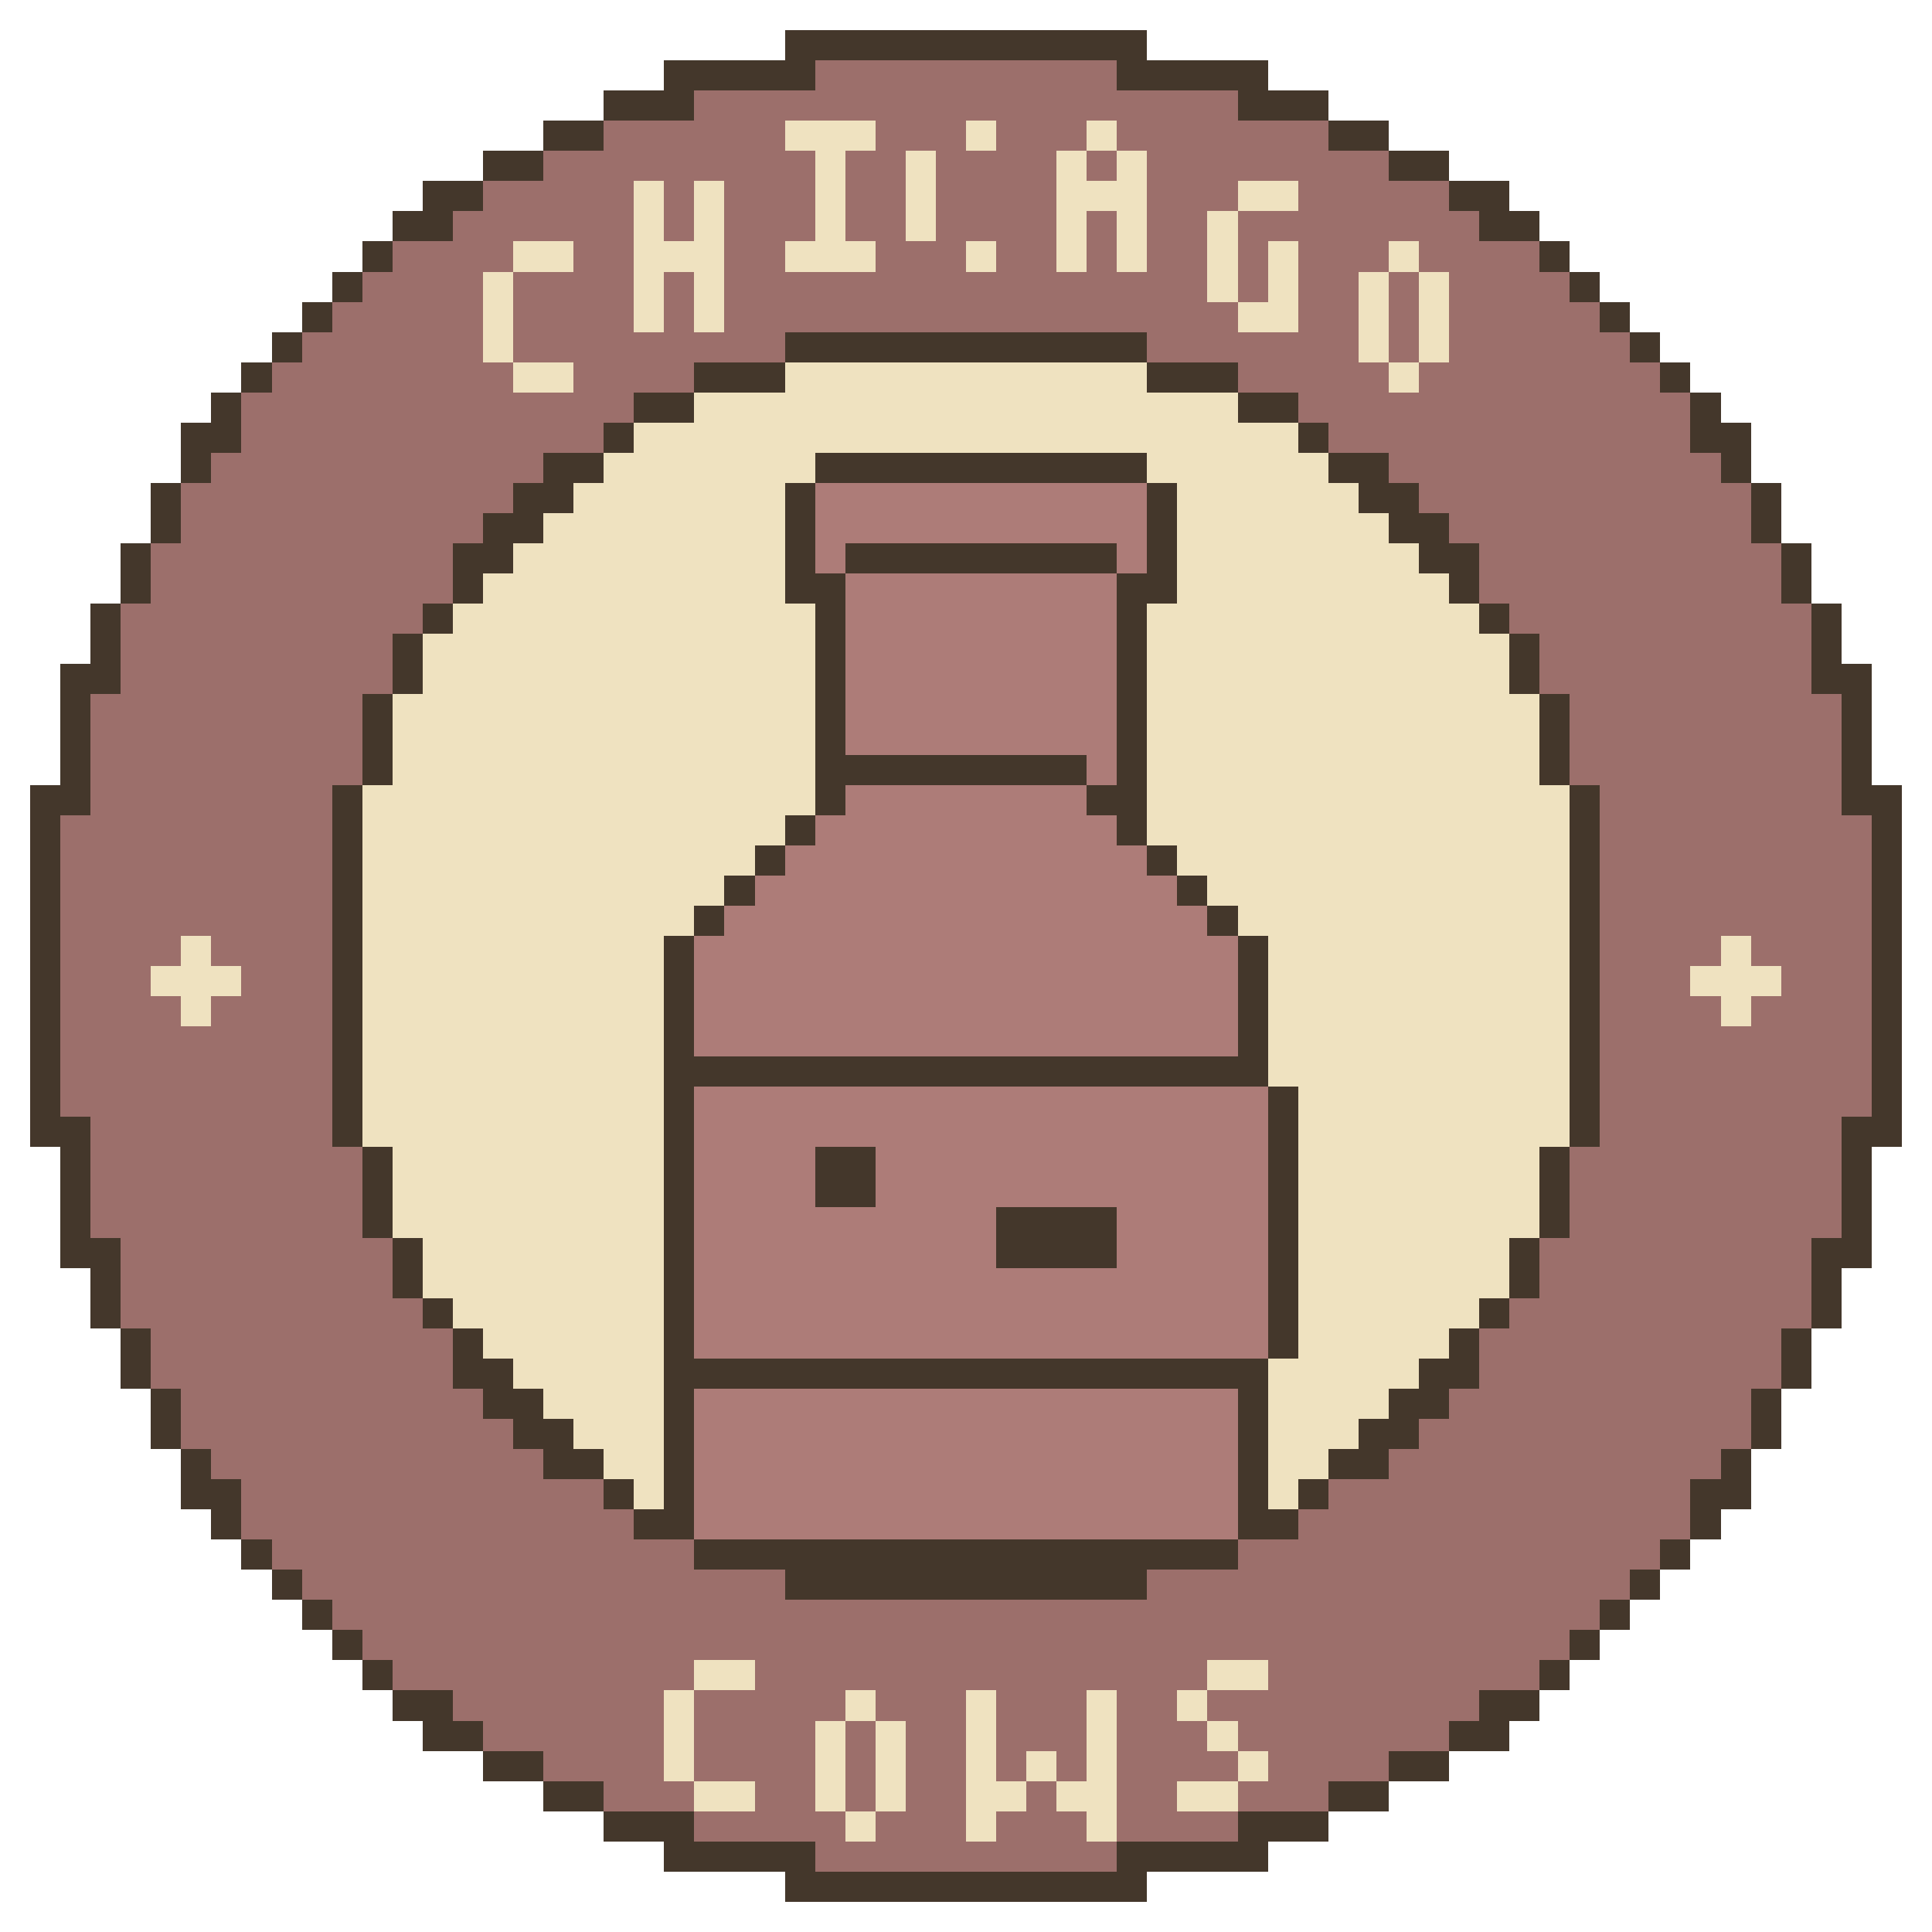
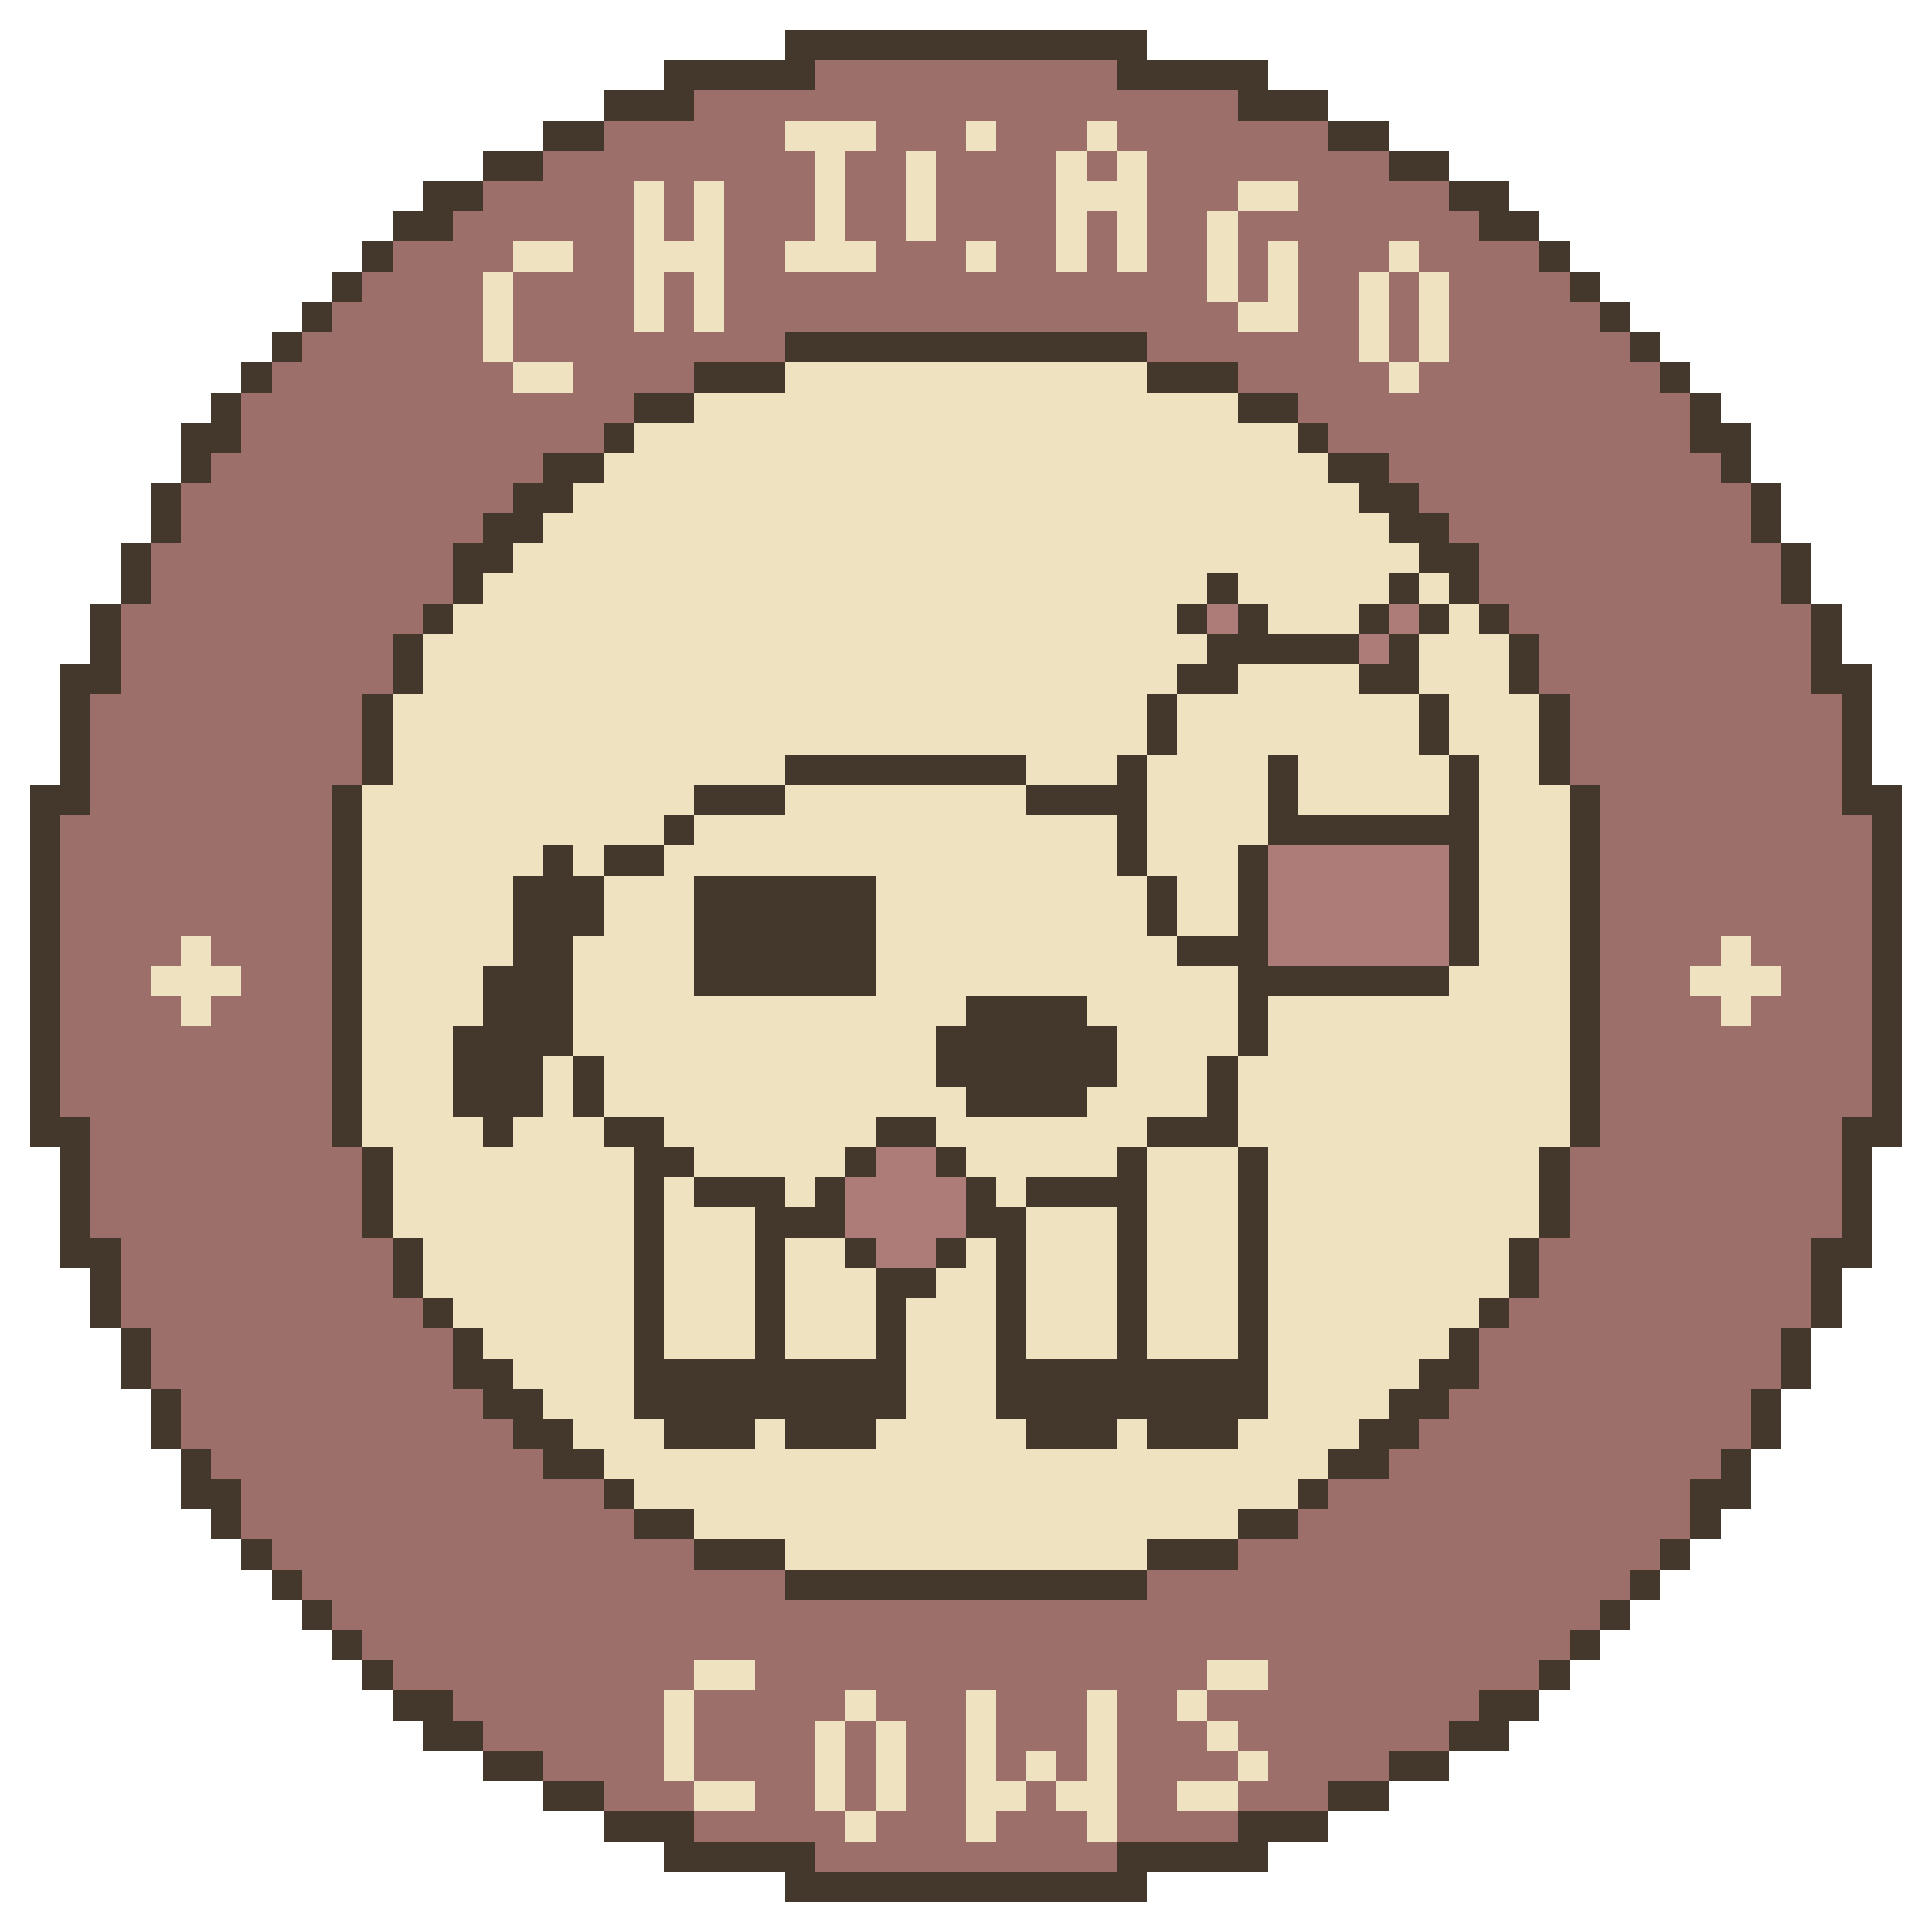
<svg xmlns="http://www.w3.org/2000/svg" viewBox="0 0 64 64" width="512" height="512" shape-rendering="crispEdges">
  <g id="logo-CHI-retro">
-     <path fill="#44372b" d="M3 21h1v1h-1zM13 21h1v1h-1zM27 21h1v1h-1zM37 21h1v1h-1zM50 21h1v1h-1zM60 21h1v1h-1zM5 17h1v1h-1zM16 17h2v1h-2zM26 17h1v1h-1zM38 17h1v1h-1zM46 17h2v1h-2zM58 17h1v1h-1zM16 58h2v1h-2zM46 58h2v1h-2zM1 32h1v1h-1zM11 32h1v1h-1zM22 32h1v1h-1zM41 32h1v1h-1zM52 32h1v1h-1zM62 32h1v1h-1zM4 45h1v1h-1zM15 45h2v1h-2zM22 45h20v1h-20zM47 45h2v1h-2zM59 45h1v1h-1zM2 41h2v1h-2zM13 41h1v1h-1zM22 41h1v1h-1zM33 41h4v1h-4zM42 41h1v1h-1zM50 41h1v1h-1zM60 41h2v1h-2zM4 18h1v1h-1zM15 18h2v1h-2zM26 18h1v1h-1zM28 18h9v1h-9zM38 18h1v1h-1zM47 18h2v1h-2zM59 18h1v1h-1zM6 14h2v1h-2zM20 14h1v1h-1zM43 14h1v1h-1zM56 14h2v1h-2zM6 15h1v1h-1zM18 15h2v1h-2zM27 15h11v1h-11zM44 15h2v1h-2zM57 15h1v1h-1zM6 48h1v1h-1zM18 48h2v1h-2zM22 48h1v1h-1zM41 48h1v1h-1zM44 48h2v1h-2zM57 48h1v1h-1zM3 42h1v1h-1zM13 42h1v1h-1zM22 42h1v1h-1zM42 42h1v1h-1zM50 42h1v1h-1zM60 42h1v1h-1zM2 38h1v1h-1zM12 38h1v1h-1zM22 38h1v1h-1zM27 38h2v1h-2zM42 38h1v1h-1zM51 38h1v1h-1zM61 38h1v1h-1zM20 3h3v1h-3zM41 3h3v1h-3zM8 51h1v1h-1zM23 51h18v1h-18zM55 51h1v1h-1zM5 16h1v1h-1zM17 16h2v1h-2zM26 16h1v1h-1zM38 16h1v1h-1zM45 16h2v1h-2zM58 16h1v1h-1zM1 34h1v1h-1zM11 34h1v1h-1zM22 34h1v1h-1zM41 34h1v1h-1zM52 34h1v1h-1zM62 34h1v1h-1zM5 47h1v1h-1zM17 47h2v1h-2zM22 47h1v1h-1zM41 47h1v1h-1zM45 47h2v1h-2zM58 47h1v1h-1zM8 12h1v1h-1zM23 12h3v1h-3zM38 12h3v1h-3zM55 12h1v1h-1zM12 8h1v1h-1zM51 8h1v1h-1zM1 28h1v1h-1zM11 28h1v1h-1zM25 28h1v1h-1zM38 28h1v1h-1zM52 28h1v1h-1zM62 28h1v1h-1zM2 24h1v1h-1zM12 24h1v1h-1zM27 24h1v1h-1zM37 24h1v1h-1zM51 24h1v1h-1zM61 24h1v1h-1zM7 13h1v1h-1zM21 13h2v1h-2zM41 13h2v1h-2zM56 13h1v1h-1zM11 9h1v1h-1zM52 9h1v1h-1zM2 25h1v1h-1zM12 25h1v1h-1zM27 25h9v1h-9zM37 25h1v1h-1zM51 25h1v1h-1zM61 25h1v1h-1zM2 22h2v1h-2zM13 22h1v1h-1zM27 22h1v1h-1zM37 22h1v1h-1zM50 22h1v1h-1zM60 22h2v1h-2zM14 57h2v1h-2zM48 57h2v1h-2zM1 30h1v1h-1zM11 30h1v1h-1zM23 30h1v1h-1zM40 30h1v1h-1zM52 30h1v1h-1zM62 30h1v1h-1zM18 4h2v1h-2zM44 4h2v1h-2zM11 54h1v1h-1zM52 54h1v1h-1zM4 19h1v1h-1zM15 19h1v1h-1zM26 19h2v1h-2zM37 19h2v1h-2zM48 19h1v1h-1zM59 19h1v1h-1zM9 11h1v1h-1zM26 11h12v1h-12zM54 11h1v1h-1zM1 31h1v1h-1zM11 31h1v1h-1zM22 31h1v1h-1zM41 31h1v1h-1zM52 31h1v1h-1zM62 31h1v1h-1zM1 27h1v1h-1zM11 27h1v1h-1zM26 27h1v1h-1zM37 27h1v1h-1zM52 27h1v1h-1zM62 27h1v1h-1zM16 5h2v1h-2zM46 5h2v1h-2zM12 55h1v1h-1zM51 55h1v1h-1zM20 60h3v1h-3zM41 60h3v1h-3zM1 37h2v1h-2zM11 37h1v1h-1zM22 37h1v1h-1zM42 37h1v1h-1zM52 37h1v1h-1zM61 37h2v1h-2zM13 7h2v1h-2zM49 7h2v1h-2zM22 61h5v1h-5zM37 61h5v1h-5zM4 44h1v1h-1zM15 44h1v1h-1zM22 44h1v1h-1zM42 44h1v1h-1zM48 44h1v1h-1zM59 44h1v1h-1zM1 35h1v1h-1zM11 35h1v1h-1zM22 35h20v1h-20zM52 35h1v1h-1zM62 35h1v1h-1zM2 40h1v1h-1zM12 40h1v1h-1zM22 40h1v1h-1zM33 40h4v1h-4zM42 40h1v1h-1zM51 40h1v1h-1zM61 40h1v1h-1zM14 6h2v1h-2zM48 6h2v1h-2zM7 50h1v1h-1zM21 50h2v1h-2zM41 50h2v1h-2zM56 50h1v1h-1zM26 1h12v1h-12zM10 53h1v1h-1zM53 53h1v1h-1zM1 29h1v1h-1zM11 29h1v1h-1zM24 29h1v1h-1zM39 29h1v1h-1zM52 29h1v1h-1zM62 29h1v1h-1zM22 2h5v1h-5zM37 2h5v1h-5zM5 46h1v1h-1zM16 46h2v1h-2zM22 46h1v1h-1zM41 46h1v1h-1zM46 46h2v1h-2zM58 46h1v1h-1zM3 43h1v1h-1zM14 43h1v1h-1zM22 43h1v1h-1zM42 43h1v1h-1zM49 43h1v1h-1zM60 43h1v1h-1zM18 59h2v1h-2zM44 59h2v1h-2zM3 20h1v1h-1zM14 20h1v1h-1zM27 20h1v1h-1zM37 20h1v1h-1zM49 20h1v1h-1zM60 20h1v1h-1zM13 56h2v1h-2zM49 56h2v1h-2zM1 36h1v1h-1zM11 36h1v1h-1zM22 36h1v1h-1zM42 36h1v1h-1zM52 36h1v1h-1zM62 36h1v1h-1zM1 33h1v1h-1zM11 33h1v1h-1zM22 33h1v1h-1zM41 33h1v1h-1zM52 33h1v1h-1zM62 33h1v1h-1zM2 39h1v1h-1zM12 39h1v1h-1zM22 39h1v1h-1zM27 39h2v1h-2zM42 39h1v1h-1zM51 39h1v1h-1zM61 39h1v1h-1zM6 49h2v1h-2zM20 49h1v1h-1zM22 49h1v1h-1zM41 49h1v1h-1zM43 49h1v1h-1zM56 49h2v1h-2zM10 10h1v1h-1zM53 10h1v1h-1zM9 52h1v1h-1zM26 52h12v1h-12zM54 52h1v1h-1zM1 26h2v1h-2zM11 26h1v1h-1zM27 26h1v1h-1zM36 26h2v1h-2zM52 26h1v1h-1zM61 26h2v1h-2zM2 23h1v1h-1zM12 23h1v1h-1zM27 23h1v1h-1zM37 23h1v1h-1zM51 23h1v1h-1zM61 23h1v1h-1zM26 62h12v1h-12z" />
+     <path fill="#44372b" d="M3 21h1v1h-1zM13 21h1v1h-1zM40 21h5v1h-5zM46 21h1v1h-1zM50 21h1v1h-1zM60 21h1v1h-1zM5 17h1v1h-1zM16 17h2v1h-2zM46 17h2v1h-2zM58 17h1v1h-1zM16 58h2v1h-2zM46 58h2v1h-2zM1 32h1v1h-1zM11 32h1v1h-1zM16 32h3v1h-3zM23 32h6v1h-6zM41 32h7v1h-7zM52 32h1v1h-1zM62 32h1v1h-1zM4 45h1v1h-1zM15 45h2v1h-2zM21 45h9v1h-9zM33 45h9v1h-9zM47 45h2v1h-2zM59 45h1v1h-1zM2 41h2v1h-2zM13 41h1v1h-1zM21 41h1v1h-1zM25 41h1v1h-1zM28 41h1v1h-1zM31 41h1v1h-1zM33 41h1v1h-1zM37 41h1v1h-1zM41 41h1v1h-1zM50 41h1v1h-1zM60 41h2v1h-2zM4 18h1v1h-1zM15 18h2v1h-2zM47 18h2v1h-2zM59 18h1v1h-1zM6 14h2v1h-2zM20 14h1v1h-1zM43 14h1v1h-1zM56 14h2v1h-2zM6 15h1v1h-1zM18 15h2v1h-2zM44 15h2v1h-2zM57 15h1v1h-1zM6 48h1v1h-1zM18 48h2v1h-2zM44 48h2v1h-2zM57 48h1v1h-1zM3 42h1v1h-1zM13 42h1v1h-1zM21 42h1v1h-1zM25 42h1v1h-1zM29 42h2v1h-2zM33 42h1v1h-1zM37 42h1v1h-1zM41 42h1v1h-1zM50 42h1v1h-1zM60 42h1v1h-1zM2 38h1v1h-1zM12 38h1v1h-1zM21 38h2v1h-2zM28 38h1v1h-1zM31 38h1v1h-1zM37 38h1v1h-1zM41 38h1v1h-1zM51 38h1v1h-1zM61 38h1v1h-1zM20 3h3v1h-3zM41 3h3v1h-3zM8 51h1v1h-1zM23 51h3v1h-3zM38 51h3v1h-3zM55 51h1v1h-1zM5 16h1v1h-1zM17 16h2v1h-2zM45 16h2v1h-2zM58 16h1v1h-1zM1 34h1v1h-1zM11 34h1v1h-1zM15 34h4v1h-4zM31 34h6v1h-6zM41 34h1v1h-1zM52 34h1v1h-1zM62 34h1v1h-1zM5 47h1v1h-1zM17 47h2v1h-2zM22 47h3v1h-3zM26 47h3v1h-3zM34 47h3v1h-3zM38 47h3v1h-3zM45 47h2v1h-2zM58 47h1v1h-1zM8 12h1v1h-1zM23 12h3v1h-3zM38 12h3v1h-3zM55 12h1v1h-1zM12 8h1v1h-1zM51 8h1v1h-1zM1 28h1v1h-1zM11 28h1v1h-1zM18 28h1v1h-1zM20 28h2v1h-2zM37 28h1v1h-1zM41 28h1v1h-1zM48 28h1v1h-1zM52 28h1v1h-1zM62 28h1v1h-1zM2 24h1v1h-1zM12 24h1v1h-1zM38 24h1v1h-1zM47 24h1v1h-1zM51 24h1v1h-1zM61 24h1v1h-1zM7 13h1v1h-1zM21 13h2v1h-2zM41 13h2v1h-2zM56 13h1v1h-1zM11 9h1v1h-1zM52 9h1v1h-1zM2 25h1v1h-1zM12 25h1v1h-1zM26 25h8v1h-8zM37 25h1v1h-1zM42 25h1v1h-1zM48 25h1v1h-1zM51 25h1v1h-1zM61 25h1v1h-1zM2 22h2v1h-2zM13 22h1v1h-1zM39 22h2v1h-2zM45 22h2v1h-2zM50 22h1v1h-1zM60 22h2v1h-2zM14 57h2v1h-2zM48 57h2v1h-2zM1 30h1v1h-1zM11 30h1v1h-1zM17 30h3v1h-3zM23 30h6v1h-6zM38 30h1v1h-1zM41 30h1v1h-1zM48 30h1v1h-1zM52 30h1v1h-1zM62 30h1v1h-1zM18 4h2v1h-2zM44 4h2v1h-2zM11 54h1v1h-1zM52 54h1v1h-1zM4 19h1v1h-1zM15 19h1v1h-1zM40 19h1v1h-1zM46 19h1v1h-1zM48 19h1v1h-1zM59 19h1v1h-1zM9 11h1v1h-1zM26 11h12v1h-12zM54 11h1v1h-1zM1 31h1v1h-1zM11 31h1v1h-1zM17 31h2v1h-2zM23 31h6v1h-6zM39 31h3v1h-3zM48 31h1v1h-1zM52 31h1v1h-1zM62 31h1v1h-1zM1 27h1v1h-1zM11 27h1v1h-1zM22 27h1v1h-1zM37 27h1v1h-1zM42 27h7v1h-7zM52 27h1v1h-1zM62 27h1v1h-1zM16 5h2v1h-2zM46 5h2v1h-2zM12 55h1v1h-1zM51 55h1v1h-1zM20 60h3v1h-3zM41 60h3v1h-3zM1 37h2v1h-2zM11 37h1v1h-1zM16 37h1v1h-1zM20 37h2v1h-2zM29 37h2v1h-2zM38 37h3v1h-3zM52 37h1v1h-1zM61 37h2v1h-2zM13 7h2v1h-2zM49 7h2v1h-2zM22 61h5v1h-5zM37 61h5v1h-5zM4 44h1v1h-1zM15 44h1v1h-1zM21 44h1v1h-1zM25 44h1v1h-1zM29 44h1v1h-1zM33 44h1v1h-1zM37 44h1v1h-1zM41 44h1v1h-1zM48 44h1v1h-1zM59 44h1v1h-1zM1 35h1v1h-1zM11 35h1v1h-1zM15 35h3v1h-3zM19 35h1v1h-1zM31 35h6v1h-6zM40 35h1v1h-1zM52 35h1v1h-1zM62 35h1v1h-1zM2 40h1v1h-1zM12 40h1v1h-1zM21 40h1v1h-1zM25 40h3v1h-3zM32 40h2v1h-2zM37 40h1v1h-1zM41 40h1v1h-1zM51 40h1v1h-1zM61 40h1v1h-1zM14 6h2v1h-2zM48 6h2v1h-2zM7 50h1v1h-1zM21 50h2v1h-2zM41 50h2v1h-2zM56 50h1v1h-1zM26 1h12v1h-12zM10 53h1v1h-1zM53 53h1v1h-1zM1 29h1v1h-1zM11 29h1v1h-1zM17 29h3v1h-3zM23 29h6v1h-6zM38 29h1v1h-1zM41 29h1v1h-1zM48 29h1v1h-1zM52 29h1v1h-1zM62 29h1v1h-1zM22 2h5v1h-5zM37 2h5v1h-5zM5 46h1v1h-1zM16 46h2v1h-2zM21 46h9v1h-9zM33 46h9v1h-9zM46 46h2v1h-2zM58 46h1v1h-1zM3 43h1v1h-1zM14 43h1v1h-1zM21 43h1v1h-1zM25 43h1v1h-1zM29 43h1v1h-1zM33 43h1v1h-1zM37 43h1v1h-1zM41 43h1v1h-1zM49 43h1v1h-1zM60 43h1v1h-1zM18 59h2v1h-2zM44 59h2v1h-2zM3 20h1v1h-1zM14 20h1v1h-1zM39 20h1v1h-1zM41 20h1v1h-1zM45 20h1v1h-1zM47 20h1v1h-1zM49 20h1v1h-1zM60 20h1v1h-1zM13 56h2v1h-2zM49 56h2v1h-2zM1 36h1v1h-1zM11 36h1v1h-1zM15 36h3v1h-3zM19 36h1v1h-1zM32 36h4v1h-4zM40 36h1v1h-1zM52 36h1v1h-1zM62 36h1v1h-1zM1 33h1v1h-1zM11 33h1v1h-1zM16 33h3v1h-3zM32 33h4v1h-4zM41 33h1v1h-1zM52 33h1v1h-1zM62 33h1v1h-1zM2 39h1v1h-1zM12 39h1v1h-1zM21 39h1v1h-1zM23 39h3v1h-3zM27 39h1v1h-1zM32 39h1v1h-1zM34 39h4v1h-4zM41 39h1v1h-1zM51 39h1v1h-1zM61 39h1v1h-1zM6 49h2v1h-2zM20 49h1v1h-1zM43 49h1v1h-1zM56 49h2v1h-2zM10 10h1v1h-1zM53 10h1v1h-1zM9 52h1v1h-1zM26 52h12v1h-12zM54 52h1v1h-1zM1 26h2v1h-2zM11 26h1v1h-1zM23 26h3v1h-3zM34 26h4v1h-4zM42 26h1v1h-1zM48 26h1v1h-1zM52 26h1v1h-1zM61 26h2v1h-2zM2 23h1v1h-1zM12 23h1v1h-1zM38 23h1v1h-1zM47 23h1v1h-1zM51 23h1v1h-1zM61 23h1v1h-1zM26 62h12v1h-12z" />
    <path fill="#9c6f6b" d="M4 21h9v1h-9zM51 21h9v1h-9zM6 17h10v1h-10zM48 17h10v1h-10zM18 58h4v1h-4zM23 58h4v1h-4zM28 58h1v1h-1zM30 58h2v1h-2zM33 58h1v1h-1zM35 58h1v1h-1zM37 58h4v1h-4zM42 58h4v1h-4zM2 32h3v1h-3zM8 32h3v1h-3zM53 32h3v1h-3zM59 32h3v1h-3zM5 45h10v1h-10zM49 45h10v1h-10zM4 41h9v1h-9zM51 41h9v1h-9zM5 18h10v1h-10zM49 18h10v1h-10zM8 14h12v1h-12zM44 14h12v1h-12zM7 15h11v1h-11zM46 15h11v1h-11zM7 48h11v1h-11zM46 48h11v1h-11zM4 42h9v1h-9zM51 42h9v1h-9zM3 38h9v1h-9zM52 38h9v1h-9zM23 3h18v1h-18zM9 51h14v1h-14zM41 51h14v1h-14zM6 16h11v1h-11zM47 16h11v1h-11zM2 34h9v1h-9zM53 34h9v1h-9zM6 47h11v1h-11zM47 47h11v1h-11zM9 12h8v1h-8zM19 12h4v1h-4zM41 12h5v1h-5zM47 12h8v1h-8zM13 8h4v1h-4zM19 8h2v1h-2zM24 8h2v1h-2zM29 8h3v1h-3zM33 8h2v1h-2zM36 8h1v1h-1zM38 8h2v1h-2zM41 8h1v1h-1zM43 8h3v1h-3zM47 8h4v1h-4zM2 28h9v1h-9zM53 28h9v1h-9zM3 24h9v1h-9zM52 24h9v1h-9zM8 13h13v1h-13zM43 13h13v1h-13zM12 9h4v1h-4zM17 9h4v1h-4zM22 9h1v1h-1zM24 9h16v1h-16zM41 9h1v1h-1zM43 9h2v1h-2zM46 9h1v1h-1zM48 9h4v1h-4zM3 25h9v1h-9zM52 25h9v1h-9zM4 22h9v1h-9zM51 22h9v1h-9zM16 57h6v1h-6zM23 57h4v1h-4zM28 57h1v1h-1zM30 57h2v1h-2zM33 57h3v1h-3zM37 57h3v1h-3zM41 57h7v1h-7zM2 30h9v1h-9zM53 30h9v1h-9zM20 4h6v1h-6zM29 4h3v1h-3zM33 4h3v1h-3zM37 4h7v1h-7zM12 54h40v1h-40zM5 19h10v1h-10zM49 19h10v1h-10zM10 11h6v1h-6zM17 11h9v1h-9zM38 11h7v1h-7zM46 11h1v1h-1zM48 11h6v1h-6zM2 31h4v1h-4zM7 31h4v1h-4zM53 31h4v1h-4zM58 31h4v1h-4zM2 27h9v1h-9zM53 27h9v1h-9zM18 5h9v1h-9zM28 5h2v1h-2zM31 5h4v1h-4zM36 5h1v1h-1zM38 5h8v1h-8zM13 55h10v1h-10zM25 55h15v1h-15zM42 55h9v1h-9zM23 60h5v1h-5zM29 60h3v1h-3zM33 60h3v1h-3zM37 60h4v1h-4zM3 37h8v1h-8zM53 37h8v1h-8zM15 7h6v1h-6zM22 7h1v1h-1zM24 7h3v1h-3zM28 7h2v1h-2zM31 7h4v1h-4zM36 7h1v1h-1zM38 7h2v1h-2zM41 7h8v1h-8zM27 61h10v1h-10zM5 44h10v1h-10zM49 44h10v1h-10zM2 35h9v1h-9zM53 35h9v1h-9zM3 40h9v1h-9zM52 40h9v1h-9zM16 6h5v1h-5zM22 6h1v1h-1zM24 6h3v1h-3zM28 6h2v1h-2zM31 6h4v1h-4zM38 6h3v1h-3zM43 6h5v1h-5zM8 50h13v1h-13zM43 50h13v1h-13zM11 53h42v1h-42zM2 29h9v1h-9zM53 29h9v1h-9zM27 2h10v1h-10zM6 46h10v1h-10zM48 46h10v1h-10zM4 43h10v1h-10zM50 43h10v1h-10zM20 59h3v1h-3zM25 59h2v1h-2zM28 59h1v1h-1zM30 59h2v1h-2zM34 59h1v1h-1zM37 59h2v1h-2zM41 59h3v1h-3zM4 20h10v1h-10zM50 20h10v1h-10zM15 56h7v1h-7zM23 56h5v1h-5zM29 56h3v1h-3zM33 56h3v1h-3zM37 56h2v1h-2zM40 56h9v1h-9zM2 36h9v1h-9zM53 36h9v1h-9zM2 33h4v1h-4zM7 33h4v1h-4zM53 33h4v1h-4zM58 33h4v1h-4zM3 39h9v1h-9zM52 39h9v1h-9zM8 49h12v1h-12zM44 49h12v1h-12zM11 10h5v1h-5zM17 10h4v1h-4zM22 10h1v1h-1zM24 10h17v1h-17zM43 10h2v1h-2zM46 10h1v1h-1zM48 10h5v1h-5zM10 52h16v1h-16zM38 52h16v1h-16zM3 26h8v1h-8zM53 26h8v1h-8zM3 23h9v1h-9zM52 23h9v1h-9z" />
-     <path fill="#ad7c78" d="M28 21h9v1h-9zM27 17h11v1h-11zM23 32h18v1h-18zM23 41h10v1h-10zM37 41h5v1h-5zM27 18h1v1h-1zM37 18h1v1h-1zM23 48h18v1h-18zM23 42h19v1h-19zM23 38h4v1h-4zM29 38h13v1h-13zM27 16h11v1h-11zM23 34h18v1h-18zM23 47h18v1h-18zM26 28h12v1h-12zM28 24h9v1h-9zM36 25h1v1h-1zM28 22h9v1h-9zM24 30h16v1h-16zM28 19h9v1h-9zM23 31h18v1h-18zM27 27h10v1h-10zM23 37h19v1h-19zM23 44h19v1h-19zM23 40h10v1h-10zM37 40h5v1h-5zM23 50h18v1h-18zM25 29h14v1h-14zM23 46h18v1h-18zM23 43h19v1h-19zM28 20h9v1h-9zM23 36h19v1h-19zM23 33h18v1h-18zM23 39h4v1h-4zM29 39h13v1h-13zM23 49h18v1h-18zM28 26h8v1h-8zM28 23h9v1h-9z" />
-     <path fill="#efe2c0" d="M14 21h13v1h-13zM38 21h12v1h-12zM18 17h8v1h-8zM39 17h7v1h-7zM22 58h1v1h-1zM27 58h1v1h-1zM29 58h1v1h-1zM32 58h1v1h-1zM34 58h1v1h-1zM36 58h1v1h-1zM41 58h1v1h-1zM5 32h3v1h-3zM12 32h10v1h-10zM42 32h10v1h-10zM56 32h3v1h-3zM17 45h5v1h-5zM42 45h5v1h-5zM14 41h8v1h-8zM43 41h7v1h-7zM17 18h9v1h-9zM39 18h8v1h-8zM21 14h22v1h-22zM20 15h7v1h-7zM38 15h6v1h-6zM20 48h2v1h-2zM42 48h2v1h-2zM14 42h8v1h-8zM43 42h7v1h-7zM13 38h9v1h-9zM43 38h8v1h-8zM19 16h7v1h-7zM39 16h6v1h-6zM12 34h10v1h-10zM42 34h10v1h-10zM19 47h3v1h-3zM42 47h3v1h-3zM17 12h2v1h-2zM26 12h12v1h-12zM46 12h1v1h-1zM17 8h2v1h-2zM21 8h3v1h-3zM26 8h3v1h-3zM32 8h1v1h-1zM35 8h1v1h-1zM37 8h1v1h-1zM40 8h1v1h-1zM42 8h1v1h-1zM46 8h1v1h-1zM12 28h13v1h-13zM39 28h13v1h-13zM13 24h14v1h-14zM38 24h13v1h-13zM23 13h18v1h-18zM16 9h1v1h-1zM21 9h1v1h-1zM23 9h1v1h-1zM40 9h1v1h-1zM42 9h1v1h-1zM45 9h1v1h-1zM47 9h1v1h-1zM13 25h14v1h-14zM38 25h13v1h-13zM14 22h13v1h-13zM38 22h12v1h-12zM22 57h1v1h-1zM27 57h1v1h-1zM29 57h1v1h-1zM32 57h1v1h-1zM36 57h1v1h-1zM40 57h1v1h-1zM12 30h11v1h-11zM41 30h11v1h-11zM26 4h3v1h-3zM32 4h1v1h-1zM36 4h1v1h-1zM16 19h10v1h-10zM39 19h9v1h-9zM16 11h1v1h-1zM45 11h1v1h-1zM47 11h1v1h-1zM6 31h1v1h-1zM12 31h10v1h-10zM42 31h10v1h-10zM57 31h1v1h-1zM12 27h14v1h-14zM38 27h14v1h-14zM27 5h1v1h-1zM30 5h1v1h-1zM35 5h1v1h-1zM37 5h1v1h-1zM23 55h2v1h-2zM40 55h2v1h-2zM28 60h1v1h-1zM32 60h1v1h-1zM36 60h1v1h-1zM12 37h10v1h-10zM43 37h9v1h-9zM21 7h1v1h-1zM23 7h1v1h-1zM27 7h1v1h-1zM30 7h1v1h-1zM35 7h1v1h-1zM37 7h1v1h-1zM40 7h1v1h-1zM16 44h6v1h-6zM43 44h5v1h-5zM12 35h10v1h-10zM42 35h10v1h-10zM13 40h9v1h-9zM43 40h8v1h-8zM21 6h1v1h-1zM23 6h1v1h-1zM27 6h1v1h-1zM30 6h1v1h-1zM35 6h3v1h-3zM41 6h2v1h-2zM12 29h12v1h-12zM40 29h12v1h-12zM18 46h4v1h-4zM42 46h4v1h-4zM15 43h7v1h-7zM43 43h6v1h-6zM23 59h2v1h-2zM27 59h1v1h-1zM29 59h1v1h-1zM32 59h2v1h-2zM35 59h2v1h-2zM39 59h2v1h-2zM15 20h12v1h-12zM38 20h11v1h-11zM22 56h1v1h-1zM28 56h1v1h-1zM32 56h1v1h-1zM36 56h1v1h-1zM39 56h1v1h-1zM12 36h10v1h-10zM43 36h9v1h-9zM6 33h1v1h-1zM12 33h10v1h-10zM42 33h10v1h-10zM57 33h1v1h-1zM13 39h9v1h-9zM43 39h8v1h-8zM21 49h1v1h-1zM42 49h1v1h-1zM16 10h1v1h-1zM21 10h1v1h-1zM23 10h1v1h-1zM41 10h2v1h-2zM45 10h1v1h-1zM47 10h1v1h-1zM12 26h15v1h-15zM38 26h14v1h-14zM13 23h14v1h-14zM38 23h13v1h-13z" />
+     <path fill="#ad7c78" d="M45 21h1v1h-1zM29 41h2v1h-2zM29 38h2v1h-2zM42 28h6v1h-6zM42 30h6v1h-6zM42 31h6v1h-6zM28 40h4v1h-4zM42 29h6v1h-6zM40 20h1v1h-1zM46 20h1v1h-1zM28 39h4v1h-4z" />
+     <path fill="#efe2c0" d="M14 21h26v1h-26zM47 21h3v1h-3zM18 17h28v1h-28zM22 58h1v1h-1zM27 58h1v1h-1zM29 58h1v1h-1zM32 58h1v1h-1zM34 58h1v1h-1zM36 58h1v1h-1zM41 58h1v1h-1zM5 32h3v1h-3zM12 32h4v1h-4zM19 32h4v1h-4zM29 32h12v1h-12zM48 32h4v1h-4zM56 32h3v1h-3zM17 45h4v1h-4zM30 45h3v1h-3zM42 45h5v1h-5zM14 41h7v1h-7zM22 41h3v1h-3zM26 41h2v1h-2zM32 41h1v1h-1zM34 41h3v1h-3zM38 41h3v1h-3zM42 41h8v1h-8zM17 18h30v1h-30zM21 14h22v1h-22zM20 15h24v1h-24zM20 48h24v1h-24zM14 42h7v1h-7zM22 42h3v1h-3zM26 42h3v1h-3zM31 42h2v1h-2zM34 42h3v1h-3zM38 42h3v1h-3zM42 42h8v1h-8zM13 38h8v1h-8zM23 38h5v1h-5zM32 38h5v1h-5zM38 38h3v1h-3zM42 38h9v1h-9zM26 51h12v1h-12zM19 16h26v1h-26zM12 34h3v1h-3zM19 34h12v1h-12zM37 34h4v1h-4zM42 34h10v1h-10zM19 47h3v1h-3zM25 47h1v1h-1zM29 47h5v1h-5zM37 47h1v1h-1zM41 47h4v1h-4zM17 12h2v1h-2zM26 12h12v1h-12zM46 12h1v1h-1zM17 8h2v1h-2zM21 8h3v1h-3zM26 8h3v1h-3zM32 8h1v1h-1zM35 8h1v1h-1zM37 8h1v1h-1zM40 8h1v1h-1zM42 8h1v1h-1zM46 8h1v1h-1zM12 28h6v1h-6zM19 28h1v1h-1zM22 28h15v1h-15zM38 28h3v1h-3zM49 28h3v1h-3zM13 24h25v1h-25zM39 24h8v1h-8zM48 24h3v1h-3zM23 13h18v1h-18zM16 9h1v1h-1zM21 9h1v1h-1zM23 9h1v1h-1zM40 9h1v1h-1zM42 9h1v1h-1zM45 9h1v1h-1zM47 9h1v1h-1zM13 25h13v1h-13zM34 25h3v1h-3zM38 25h4v1h-4zM43 25h5v1h-5zM49 25h2v1h-2zM14 22h25v1h-25zM41 22h4v1h-4zM47 22h3v1h-3zM22 57h1v1h-1zM27 57h1v1h-1zM29 57h1v1h-1zM32 57h1v1h-1zM36 57h1v1h-1zM40 57h1v1h-1zM12 30h5v1h-5zM20 30h3v1h-3zM29 30h9v1h-9zM39 30h2v1h-2zM49 30h3v1h-3zM26 4h3v1h-3zM32 4h1v1h-1zM36 4h1v1h-1zM16 19h24v1h-24zM41 19h5v1h-5zM47 19h1v1h-1zM16 11h1v1h-1zM45 11h1v1h-1zM47 11h1v1h-1zM6 31h1v1h-1zM12 31h5v1h-5zM19 31h4v1h-4zM29 31h10v1h-10zM49 31h3v1h-3zM57 31h1v1h-1zM12 27h10v1h-10zM23 27h14v1h-14zM38 27h4v1h-4zM49 27h3v1h-3zM27 5h1v1h-1zM30 5h1v1h-1zM35 5h1v1h-1zM37 5h1v1h-1zM23 55h2v1h-2zM40 55h2v1h-2zM28 60h1v1h-1zM32 60h1v1h-1zM36 60h1v1h-1zM12 37h4v1h-4zM17 37h3v1h-3zM22 37h7v1h-7zM31 37h7v1h-7zM41 37h11v1h-11zM21 7h1v1h-1zM23 7h1v1h-1zM27 7h1v1h-1zM30 7h1v1h-1zM35 7h1v1h-1zM37 7h1v1h-1zM40 7h1v1h-1zM16 44h5v1h-5zM22 44h3v1h-3zM26 44h3v1h-3zM30 44h3v1h-3zM34 44h3v1h-3zM38 44h3v1h-3zM42 44h6v1h-6zM12 35h3v1h-3zM18 35h1v1h-1zM20 35h11v1h-11zM37 35h3v1h-3zM41 35h11v1h-11zM13 40h8v1h-8zM22 40h3v1h-3zM34 40h3v1h-3zM38 40h3v1h-3zM42 40h9v1h-9zM21 6h1v1h-1zM23 6h1v1h-1zM27 6h1v1h-1zM30 6h1v1h-1zM35 6h3v1h-3zM41 6h2v1h-2zM23 50h18v1h-18zM12 29h5v1h-5zM20 29h3v1h-3zM29 29h9v1h-9zM39 29h2v1h-2zM49 29h3v1h-3zM18 46h3v1h-3zM30 46h3v1h-3zM42 46h4v1h-4zM15 43h6v1h-6zM22 43h3v1h-3zM26 43h3v1h-3zM30 43h3v1h-3zM34 43h3v1h-3zM38 43h3v1h-3zM42 43h7v1h-7zM23 59h2v1h-2zM27 59h1v1h-1zM29 59h1v1h-1zM32 59h2v1h-2zM35 59h2v1h-2zM39 59h2v1h-2zM15 20h24v1h-24zM42 20h3v1h-3zM48 20h1v1h-1zM22 56h1v1h-1zM28 56h1v1h-1zM32 56h1v1h-1zM36 56h1v1h-1zM39 56h1v1h-1zM12 36h3v1h-3zM18 36h1v1h-1zM20 36h12v1h-12zM36 36h4v1h-4zM41 36h11v1h-11zM6 33h1v1h-1zM12 33h4v1h-4zM19 33h13v1h-13zM36 33h5v1h-5zM42 33h10v1h-10zM57 33h1v1h-1zM13 39h8v1h-8zM22 39h1v1h-1zM26 39h1v1h-1zM33 39h1v1h-1zM38 39h3v1h-3zM42 39h9v1h-9zM21 49h22v1h-22zM16 10h1v1h-1zM21 10h1v1h-1zM23 10h1v1h-1zM41 10h2v1h-2zM45 10h1v1h-1zM47 10h1v1h-1zM12 26h11v1h-11zM26 26h8v1h-8zM38 26h4v1h-4zM43 26h5v1h-5zM49 26h3v1h-3zM13 23h25v1h-25zM39 23h8v1h-8zM48 23h3v1h-3z" />
  </g>
</svg>
